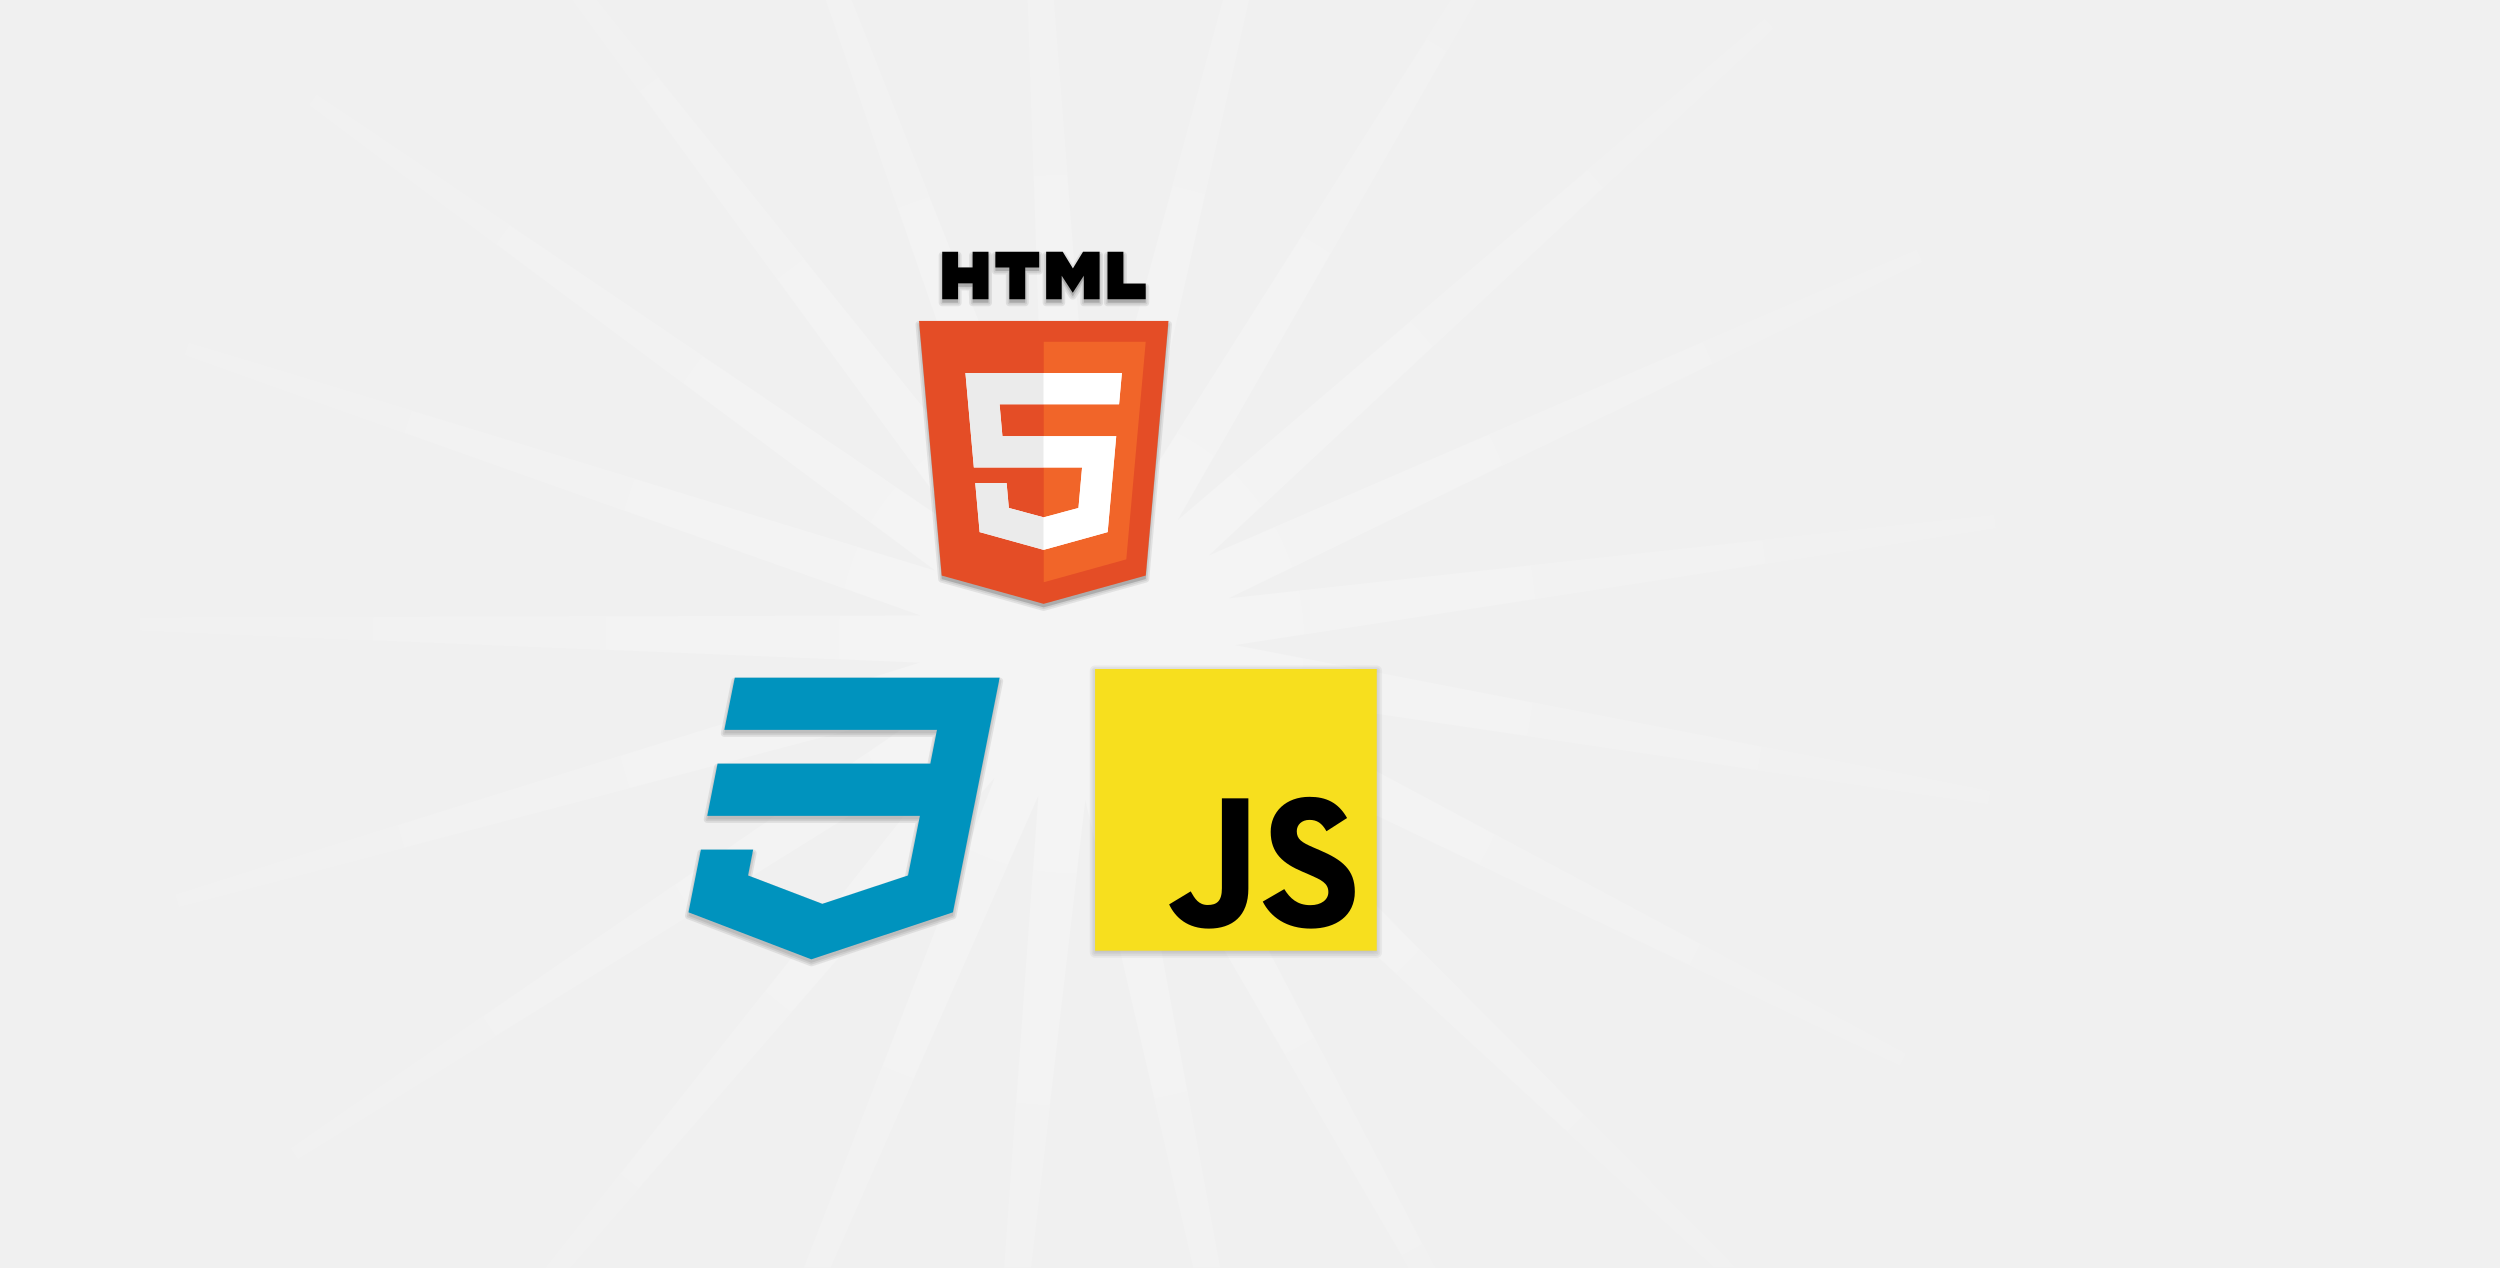
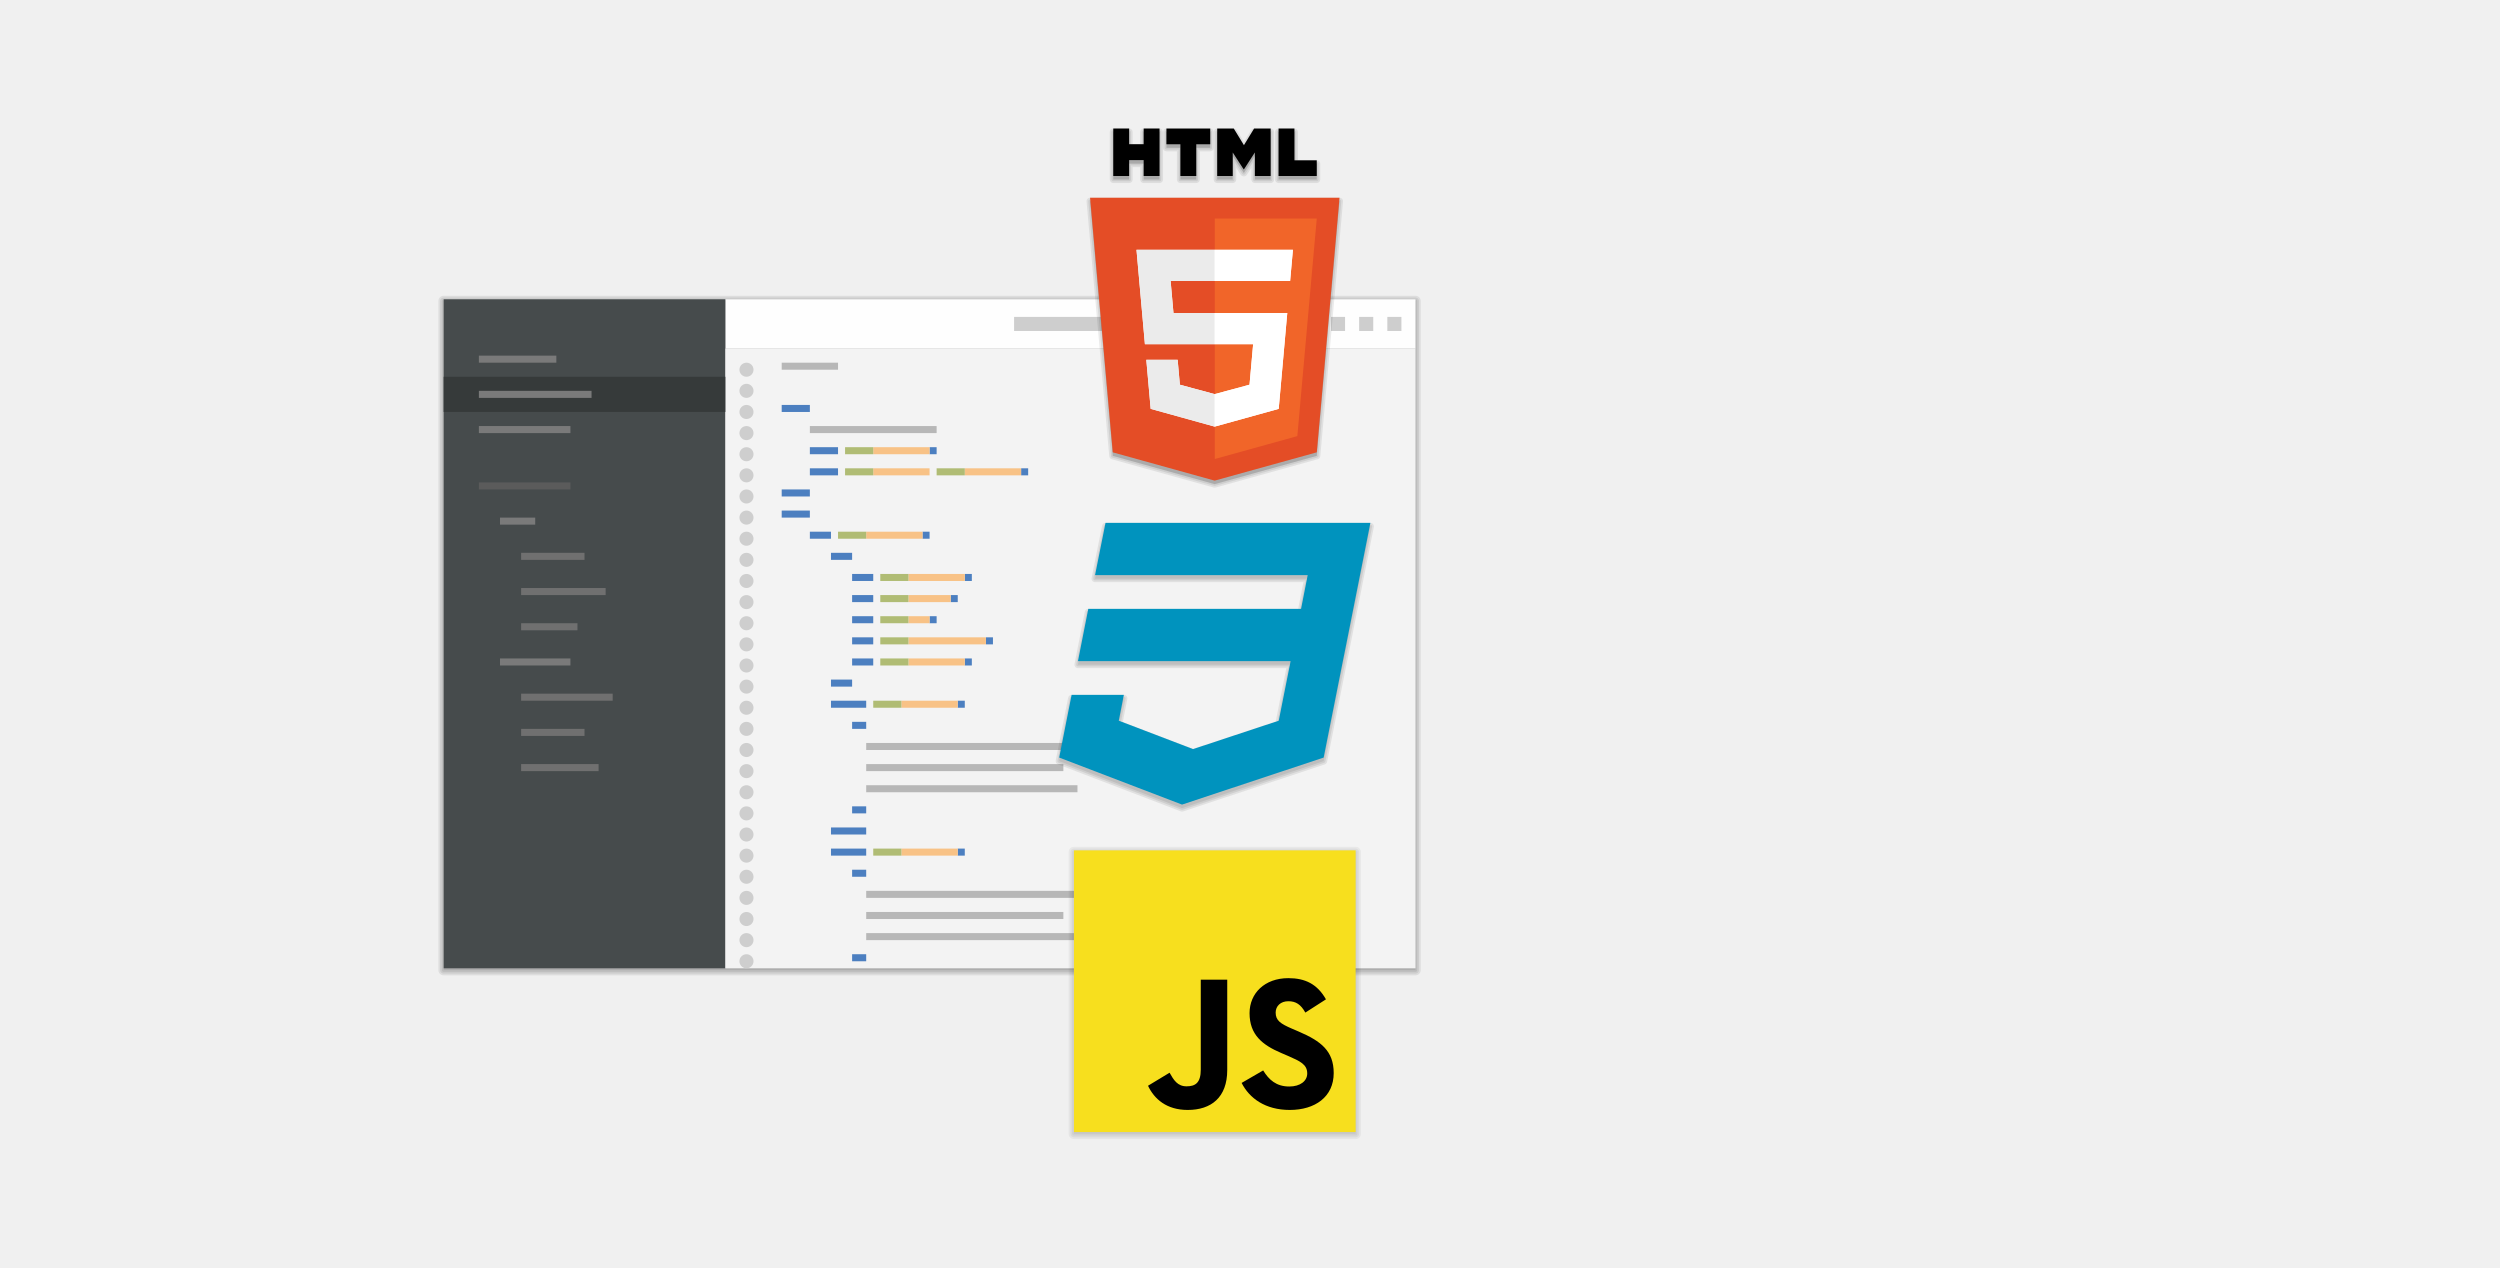
- <svg xmlns="http://www.w3.org/2000/svg" xmlns:xlink="http://www.w3.org/1999/xlink" version="1.1" id="Layer_1" x="0px" y="0px" width="710px" height="360px" viewBox="0 0 710 360" enable-background="new 0 0 710 360" xml:space="preserve">
+ <svg xmlns="http://www.w3.org/2000/svg" version="1.1" id="Layer_1" x="0px" y="0px" width="710px" height="360px" viewBox="-156.5 564.5 710 360" enable-background="new -156.5 564.5 710 360" xml:space="preserve">
  <g>
-     <defs>
-       <rect id="SVGID_1_" x="-32" width="742" height="360" />
-     </defs>
-     <clipPath id="SVGID_2_">
-       <use xlink:href="#SVGID_1_" overflow="visible" />
-     </clipPath>
-     <radialGradient id="SVGID_3_" cx="304.254" cy="181.834" r="297.763" gradientUnits="userSpaceOnUse">
-       <stop offset="0" style="stop-color:#FFFFFF;stop-opacity:0.3" />
-       <stop offset="0.859" style="stop-color:#FFFFFF;stop-opacity:0.042" />
-       <stop offset="1" style="stop-color:#FFFFFF;stop-opacity:0" />
-     </radialGradient>
-     <polygon clip-path="url(#SVGID_2_)" fill="url(#SVGID_3_)" points="561.511,428.937 333.07,218.002 477.463,493.374    321.345,224.475 378.154,530.173 308.232,227.205 272.412,536.067 294.898,225.949 169.63,510.531 282.525,220.819 78.941,455.835    272.215,212.27 8.404,376.838 264.883,201.061 -35.715,280.557 261.181,188.189 -49.495,175.55 261.437,174.797 -31.711,71.146    265.628,162.076 16.056,-23.376 273.384,151.156 89.562,-99.619 284.013,143.008 182.276,-150.81 296.572,138.353    285.959,-172.398 309.945,137.607 391.398,-162.467 322.944,140.837 489.227,-121.896 334.414,147.755 570.751,-54.295    343.334,157.744 628.727,34.336 348.914,169.921 658.003,136.115 350.657,183.201 655.979,242.002 348.407,196.405 622.832,342.59    342.366,208.359  " />
+     <path opacity="0.08" d="M-30.5,841.5c-0.829,0-1.5-0.672-1.5-1.5V650c0-0.828,0.671-1.5,1.5-1.5h276c0.829,0,1.5,0.672,1.5,1.5v190   c0,0.828-0.671,1.5-1.5,1.5H-30.5z" />
+     <path opacity="0.08" d="M-30.5,841c-0.552,0-1-0.447-1-1V650c0-0.553,0.448-1,1-1h276c0.552,0,1,0.447,1,1v190c0,0.553-0.448,1-1,1   H-30.5z" />
+     <path opacity="0.08" d="M-30.5,840.5c-0.276,0-0.5-0.224-0.5-0.5V650c0-0.276,0.224-0.5,0.5-0.5h276c0.276,0,0.5,0.224,0.5,0.5v190   c0,0.276-0.224,0.5-0.5,0.5H-30.5z" />
+     <rect x="-30.5" y="650" opacity="0.08" width="276" height="190" />
  </g>
  <g>
-     <path opacity="0.08" d="M230.411,274.45c-0.121,0-0.243-0.022-0.357-0.066l-34.888-13.354c-0.455-0.174-0.718-0.65-0.624-1.128   l3.529-17.805c0.093-0.469,0.503-0.806,0.981-0.806h14.836c0.299,0,0.583,0.134,0.772,0.364c0.19,0.231,0.267,0.535,0.209,0.828   l-1.28,6.513l19.972,7.632l23.45-7.765l3.018-15.156h-59.172c-0.299,0-0.583-0.134-0.772-0.365c-0.19-0.23-0.267-0.535-0.208-0.828   l2.927-14.837c0.092-0.469,0.503-0.807,0.981-0.807h59.608l1.491-7.584h-59.175c-0.3,0-0.583-0.135-0.773-0.366   s-0.266-0.536-0.207-0.83l2.968-14.837c0.093-0.467,0.504-0.804,0.98-0.804h75.228c0.299,0,0.583,0.134,0.773,0.365   s0.266,0.536,0.208,0.83l-6.857,34.486l-1.083,5.375l-5.333,26.785c-0.07,0.353-0.325,0.641-0.666,0.754l-40.22,13.354   C230.624,274.434,230.518,274.45,230.411,274.45z" />
-     <path opacity="0.08" d="M230.411,273.95c-0.061,0-0.121-0.011-0.179-0.033l-34.888-13.354c-0.228-0.087-0.359-0.325-0.312-0.564   l3.529-17.805c0.046-0.233,0.251-0.402,0.49-0.402h14.836c0.149,0,0.291,0.067,0.386,0.183c0.095,0.115,0.133,0.268,0.104,0.414   l-1.361,6.926l20.532,7.846l23.895-7.912l3.193-16.04h-59.782c-0.149,0-0.292-0.067-0.386-0.183   c-0.095-0.115-0.133-0.268-0.104-0.414l2.927-14.837c0.046-0.234,0.252-0.403,0.491-0.403h60.02l1.688-8.584h-59.783   c-0.15,0-0.292-0.067-0.387-0.183c-0.095-0.116-0.133-0.269-0.104-0.415l2.968-14.837c0.047-0.234,0.252-0.402,0.49-0.402h75.228   c0.15,0,0.292,0.067,0.387,0.183c0.095,0.116,0.133,0.269,0.104,0.415l-6.857,34.486l-1.082,5.374l-5.334,26.786   c-0.035,0.177-0.162,0.32-0.333,0.377l-40.22,13.354C230.518,273.941,230.464,273.95,230.411,273.95z" />
-     <path opacity="0.08" d="M208.677,193.45l-2.968,14.837H266.1l-1.885,9.584h-60.431l-2.927,14.837h60.391l-3.369,16.923   l-24.341,8.06l-21.092-8.06l1.442-7.339h-14.836l-3.529,17.805l34.888,13.354l40.22-13.354l5.334-26.787l1.082-5.373l6.857-34.486   H208.677z" />
-   </g>
-   <path fill="#0093BE" d="M208.677,192.45l-2.968,14.837H266.1l-1.885,9.584h-60.431l-2.927,14.837h60.391l-3.369,16.923l-24.341,8.06  l-21.092-8.06l1.442-7.339h-14.836l-3.529,17.805l34.888,13.354l40.22-13.354l5.334-26.787l1.082-5.373l6.857-34.486H208.677z" />
-   <g opacity="0.1">
-     <polygon points="261,92.152 267.447,164.468 296.38,172.5 325.393,164.457 331.847,92.152  " />
-     <polygon points="272.1,81.47 276.223,81.47 276.223,85.985 280.729,85.985 280.729,72.5 276.222,72.5 276.222,76.953    272.099,76.953 272.099,72.5 267.592,72.5 267.592,85.985 272.1,85.985  " />
-     <polygon points="286.656,85.985 291.164,85.985 291.164,76.972 295.134,76.972 295.134,72.5 282.688,72.5 282.688,76.972    286.656,76.972  " />
-     <polygon points="301.52,79.301 304.622,84.096 304.699,84.096 307.801,79.301 307.801,85.985 312.289,85.985 312.289,72.5    307.588,72.5 304.699,77.238 301.809,72.5 297.109,72.5 297.109,85.985 301.52,85.985  " />
-     <polygon points="325.38,81.527 319.041,81.527 319.041,72.5 314.533,72.5 314.533,85.985 325.38,85.985  " />
-   </g>
-   <path opacity="0.08" d="M296.38,173.5c-0.09,0-0.18-0.012-0.268-0.037l-28.933-8.032c-0.401-0.111-0.691-0.46-0.729-0.875  l-6.447-72.315c-0.025-0.28,0.069-0.557,0.258-0.764s0.457-0.325,0.738-0.325h70.847c0.281,0,0.548,0.118,0.738,0.325  s0.283,0.484,0.258,0.764l-6.454,72.305c-0.037,0.415-0.328,0.764-0.729,0.875l-29.013,8.043  C296.56,173.488,296.47,173.5,296.38,173.5z" />
-   <path opacity="0.08" d="M276.223,86.985c-0.552,0-1-0.448-1-1V82.47H273.1v3.516c0,0.552-0.448,1-1,1h-4.508c-0.552,0-1-0.448-1-1  V72.5c0-0.552,0.448-1,1-1h4.507c0.552,0,1,0.448,1,1v3.453h2.123V72.5c0-0.552,0.448-1,1-1h4.508c0.552,0,1,0.448,1,1v13.485  c0,0.552-0.448,1-1,1H276.223z" />
-   <path opacity="0.08" d="M286.656,86.985c-0.552,0-1-0.448-1-1v-8.014h-2.968c-0.552,0-1-0.448-1-1V72.5c0-0.552,0.448-1,1-1h12.445  c0.552,0,1,0.448,1,1v4.472c0,0.552-0.448,1-1,1h-2.97v8.014c0,0.552-0.448,1-1,1H286.656z" />
-   <path opacity="0.08" d="M307.801,86.985c-0.552,0-1-0.448-1-1v-3.297l-1.262,1.951c-0.185,0.285-0.5,0.457-0.84,0.457  s-0.732-0.172-0.917-0.457l-1.263-1.952v3.298c0,0.552-0.448,1-1,1h-4.41c-0.552,0-1-0.448-1-1V72.5c0-0.552,0.448-1,1-1h4.699  c0.349,0,0.672,0.182,0.854,0.479l2.037,3.339l2.035-3.338c0.182-0.298,0.505-0.479,0.854-0.479h4.701c0.552,0,1,0.448,1,1v13.485  c0,0.552-0.448,1-1,1H307.801z" />
-   <path opacity="0.08" d="M314.533,86.985c-0.552,0-1-0.448-1-1V72.5c0-0.552,0.448-1,1-1h4.508c0.552,0,1,0.448,1,1v8.027h5.339  c0.552,0,1,0.448,1,1v4.458c0,0.552-0.448,1-1,1H314.533z" />
-   <path opacity="0.08" d="M296.38,173c-0.045,0-0.09-0.006-0.134-0.018l-28.933-8.032c-0.201-0.056-0.346-0.23-0.364-0.438  l-6.447-72.315c-0.012-0.14,0.034-0.278,0.129-0.382s0.229-0.163,0.369-0.163h70.847c0.14,0,0.274,0.059,0.369,0.163  s0.142,0.242,0.129,0.382l-6.454,72.305c-0.019,0.208-0.164,0.382-0.364,0.438l-29.013,8.043C296.47,172.994,296.425,173,296.38,173  z" />
-   <path opacity="0.08" d="M276.223,86.485c-0.276,0-0.5-0.224-0.5-0.5V81.97H272.6v4.016c0,0.276-0.224,0.5-0.5,0.5h-4.508  c-0.276,0-0.5-0.224-0.5-0.5V72.5c0-0.276,0.224-0.5,0.5-0.5h4.507c0.276,0,0.5,0.224,0.5,0.5v3.953h3.123V72.5  c0-0.276,0.224-0.5,0.5-0.5h4.508c0.276,0,0.5,0.224,0.5,0.5v13.485c0,0.276-0.224,0.5-0.5,0.5H276.223z" />
-   <path opacity="0.08" d="M286.656,86.485c-0.276,0-0.5-0.224-0.5-0.5v-8.514h-3.468c-0.276,0-0.5-0.224-0.5-0.5V72.5  c0-0.276,0.224-0.5,0.5-0.5h12.445c0.276,0,0.5,0.224,0.5,0.5v4.472c0,0.276-0.224,0.5-0.5,0.5h-3.47v8.514  c0,0.276-0.224,0.5-0.5,0.5H286.656z" />
-   <path opacity="0.08" d="M307.801,86.485c-0.276,0-0.5-0.224-0.5-0.5v-4.991l-2.182,3.373c-0.092,0.143-0.25,0.229-0.42,0.229  s-0.405-0.086-0.497-0.229l-2.183-3.373v4.991c0,0.276-0.224,0.5-0.5,0.5h-4.41c-0.276,0-0.5-0.224-0.5-0.5V72.5  c0-0.276,0.224-0.5,0.5-0.5h4.699c0.174,0,0.336,0.091,0.427,0.24l2.464,4.038l2.462-4.038c0.091-0.149,0.252-0.24,0.427-0.24h4.701  c0.276,0,0.5,0.224,0.5,0.5v13.485c0,0.276-0.224,0.5-0.5,0.5H307.801z" />
-   <path opacity="0.08" d="M314.533,86.485c-0.276,0-0.5-0.224-0.5-0.5V72.5c0-0.276,0.224-0.5,0.5-0.5h4.508  c0.276,0,0.5,0.224,0.5,0.5v8.527h5.839c0.276,0,0.5,0.224,0.5,0.5v4.458c0,0.276-0.224,0.5-0.5,0.5H314.533z" />
-   <g opacity="0.08">
-     <polygon points="261,92.152 267.447,164.468 296.38,172.5 325.393,164.457 331.847,92.152  " />
-     <polygon points="272.1,81.47 276.223,81.47 276.223,85.985 280.729,85.985 280.729,72.5 276.222,72.5 276.222,76.953    272.099,76.953 272.099,72.5 267.592,72.5 267.592,85.985 272.1,85.985  " />
-     <polygon points="286.656,85.985 291.164,85.985 291.164,76.972 295.134,76.972 295.134,72.5 282.688,72.5 282.688,76.972    286.656,76.972  " />
-     <polygon points="301.52,79.301 304.622,84.096 304.699,84.096 307.801,79.301 307.801,85.985 312.289,85.985 312.289,72.5    307.588,72.5 304.699,77.238 301.809,72.5 297.109,72.5 297.109,85.985 301.52,85.985  " />
-     <polygon points="325.38,81.527 319.041,81.527 319.041,72.5 314.533,72.5 314.533,85.985 325.38,85.985  " />
+     <rect x="49.5" y="649.5" fill="#FEFEFE" width="196" height="14" />
+     <rect x="-30.5" y="649.5" fill="#464B4C" width="80" height="190" />
+     <rect x="49.5" y="663.5" fill="#F3F3F3" width="196" height="176" />
+     <circle fill="#CECECE" cx="55.5" cy="669.5" r="2" />
+     <circle fill="#CECECE" cx="55.5" cy="675.5" r="2" />
+     <circle fill="#CECECE" cx="55.5" cy="681.5" r="2" />
+     <circle fill="#CECECE" cx="55.5" cy="687.5" r="2" />
+     <circle fill="#CECECE" cx="55.5" cy="693.5" r="2" />
+     <circle fill="#CECECE" cx="55.5" cy="699.5" r="2" />
+     <circle fill="#CECECE" cx="55.5" cy="705.5" r="2" />
+     <circle fill="#CECECE" cx="55.5" cy="711.5" r="2" />
+     <circle fill="#CECECE" cx="55.5" cy="717.5" r="2" />
+     <circle fill="#CECECE" cx="55.5" cy="723.5" r="2" />
+     <circle fill="#CECECE" cx="55.5" cy="729.5" r="2" />
+     <circle fill="#CECECE" cx="55.5" cy="735.5" r="2" />
+     <circle fill="#CECECE" cx="55.5" cy="741.5" r="2" />
+     <circle fill="#CECECE" cx="55.5" cy="747.5" r="2" />
+     <circle fill="#CECECE" cx="55.5" cy="753.5" r="2" />
+     <circle fill="#CECECE" cx="55.5" cy="759.5" r="2" />
+     <circle fill="#CECECE" cx="55.5" cy="765.5" r="2" />
+     <circle fill="#CECECE" cx="55.5" cy="771.5" r="2" />
+     <circle fill="#CECECE" cx="55.5" cy="777.5" r="2" />
+     <circle fill="#CECECE" cx="55.5" cy="783.5" r="2" />
+     <circle fill="#CECECE" cx="55.5" cy="789.5" r="2" />
+     <circle fill="#CECECE" cx="55.5" cy="795.5" r="2" />
+     <circle fill="#CECECE" cx="55.5" cy="801.5" r="2" />
+     <circle fill="#CECECE" cx="55.5" cy="807.5" r="2" />
+     <circle fill="#CECECE" cx="55.5" cy="813.5" r="2" />
+     <circle fill="#CECECE" cx="55.5" cy="819.5" r="2" />
+     <circle fill="#CECECE" cx="55.5" cy="825.5" r="2" />
+     <circle fill="#CECECE" cx="55.5" cy="831.5" r="2" />
+     <circle fill="#CECECE" cx="55.5" cy="837.5" r="2" />
+     <rect x="131.5" y="654.5" fill="#CECECE" width="32" height="4" />
+     <rect x="237.5" y="654.5" fill="#CECECE" width="4" height="4" />
+     <rect x="229.5" y="654.5" fill="#CECECE" width="4" height="4" />
+     <rect x="221.5" y="654.5" fill="#CECECE" width="4" height="4" />
+     <rect x="-30.5" y="671.5" fill="#363A3A" width="80" height="10" />
+     <rect x="-20.5" y="675.5" fill="#7A7A7A" width="32" height="2" />
+     <rect x="-20.5" y="685.5" fill="#7A7A7A" width="26" height="2" />
+     <rect x="-20.5" y="701.5" fill="#5B5B5B" width="26" height="2" />
+     <rect x="-14.5" y="711.5" fill="#7A7A7A" width="10" height="2" />
+     <rect x="-8.5" y="721.5" fill="#707070" width="18" height="2" />
+     <rect x="-8.5" y="731.5" fill="#707070" width="24" height="2" />
+     <rect x="-8.5" y="741.5" fill="#707070" width="16" height="2" />
+     <rect x="-14.5" y="751.5" fill="#7A7A7A" width="20" height="2" />
+     <rect x="-8.5" y="761.5" fill="#707070" width="26" height="2" />
+     <rect x="-8.5" y="771.5" fill="#707070" width="18" height="2" />
+     <rect x="-8.5" y="781.5" fill="#707070" width="22" height="2" />
+     <rect x="-20.5" y="665.5" fill="#7A7A7A" width="22" height="2" />
+     <rect x="73.5" y="697.5" fill="#4C7FC0" width="8" height="2" />
+     <rect x="133.5" y="697.5" fill="#4C7FC0" width="2" height="2" />
+     <rect x="91.5" y="697.5" fill="#F8C286" width="16" height="2" />
+     <rect x="83.5" y="697.5" fill="#B0BC74" width="8" height="2" />
+     <rect x="117.5" y="697.5" fill="#F8C286" width="16" height="2" />
+     <rect x="109.5" y="697.5" fill="#B0BC74" width="8" height="2" />
+     <rect x="73.5" y="715.5" fill="#4C7FC0" width="6" height="2" />
+     <rect x="79.5" y="721.5" fill="#4C7FC0" width="6" height="2" />
+     <rect x="79.5" y="757.5" fill="#4C7FC0" width="6" height="2" />
+     <rect x="79.5" y="763.5" fill="#4C7FC0" width="10" height="2" />
+     <rect x="79.5" y="799.5" fill="#4C7FC0" width="10" height="2" />
+     <rect x="105.5" y="715.5" fill="#4C7FC0" width="2" height="2" />
+     <rect x="89.5" y="715.5" fill="#F8C286" width="16" height="2" />
+     <rect x="81.5" y="715.5" fill="#B0BC74" width="8" height="2" />
+     <rect x="85.5" y="727.5" fill="#4C7FC0" width="6" height="2" />
+     <rect x="117.5" y="727.5" fill="#4C7FC0" width="2" height="2" />
+     <rect x="101.5" y="727.5" fill="#F8C286" width="16" height="2" />
+     <rect x="93.5" y="727.5" fill="#B0BC74" width="8" height="2" />
+     <rect x="115.5" y="763.5" fill="#4C7FC0" width="2" height="2" />
+     <rect x="99.5" y="763.5" fill="#F8C286" width="16" height="2" />
+     <rect x="91.5" y="763.5" fill="#B0BC74" width="8" height="2" />
+     <rect x="85.5" y="733.5" fill="#4C7FC0" width="6" height="2" />
+     <rect x="113.5" y="733.5" fill="#4C7FC0" width="2" height="2" />
+     <rect x="101.5" y="733.5" fill="#F8C286" width="12" height="2" />
+     <rect x="93.5" y="733.5" fill="#B0BC74" width="8" height="2" />
+     <rect x="85.5" y="769.5" fill="#4C7FC0" width="4" height="2" />
+     <rect x="89.5" y="775.5" fill="#B7B7B7" width="64" height="2" />
+     <rect x="89.5" y="781.5" fill="#B7B7B7" width="56" height="2" />
+     <rect x="89.5" y="787.5" fill="#B7B7B7" width="60" height="2" />
+     <rect x="85.5" y="793.5" fill="#4C7FC0" width="4" height="2" />
+     <rect x="79.5" y="805.5" fill="#4C7FC0" width="10" height="2" />
+     <rect x="115.5" y="805.5" fill="#4C7FC0" width="2" height="2" />
+     <rect x="99.5" y="805.5" fill="#F8C286" width="16" height="2" />
+     <rect x="91.5" y="805.5" fill="#B0BC74" width="8" height="2" />
+     <rect x="85.5" y="811.5" fill="#4C7FC0" width="4" height="2" />
+     <rect x="89.5" y="817.5" fill="#B7B7B7" width="64" height="2" />
+     <rect x="89.5" y="823.5" fill="#B7B7B7" width="56" height="2" />
+     <rect x="89.5" y="829.5" fill="#B7B7B7" width="60" height="2" />
+     <rect x="85.5" y="835.5" fill="#4C7FC0" width="4" height="2" />
+     <rect x="85.5" y="739.5" fill="#4C7FC0" width="6" height="2" />
+     <rect x="107.5" y="739.5" fill="#4C7FC0" width="2" height="2" />
+     <rect x="101.5" y="739.5" fill="#F8C286" width="6" height="2" />
+     <rect x="93.5" y="739.5" fill="#B0BC74" width="8" height="2" />
+     <rect x="85.5" y="745.5" fill="#4C7FC0" width="6" height="2" />
+     <rect x="123.5" y="745.5" fill="#4C7FC0" width="2" height="2" />
+     <rect x="101.5" y="745.5" fill="#F8C286" width="22" height="2" />
+     <rect x="93.5" y="745.5" fill="#B0BC74" width="8" height="2" />
+     <rect x="85.5" y="751.5" fill="#4C7FC0" width="6" height="2" />
+     <rect x="117.5" y="751.5" fill="#4C7FC0" width="2" height="2" />
+     <rect x="101.5" y="751.5" fill="#F8C286" width="16" height="2" />
+     <rect x="93.5" y="751.5" fill="#B0BC74" width="8" height="2" />
+     <rect x="73.5" y="691.5" fill="#4C7FC0" width="8" height="2" />
+     <rect x="65.5" y="679.5" fill="#4C7FC0" width="8" height="2" />
+     <rect x="65.5" y="703.5" fill="#4C7FC0" width="8" height="2" />
+     <rect x="65.5" y="709.5" fill="#4C7FC0" width="8" height="2" />
+     <rect x="65.5" y="667.5" fill="#B7B7B7" width="16" height="2" />
+     <rect x="107.5" y="691.5" fill="#4C7FC0" width="2" height="2" />
+     <rect x="91.5" y="691.5" fill="#F8C286" width="16" height="2" />
+     <rect x="83.5" y="691.5" fill="#B0BC74" width="8" height="2" />
+     <rect x="73.5" y="685.5" fill="#B7B7B7" width="36" height="2" />
  </g>
  <g>
-     <polygon fill="#E44D26" points="267.447,163.468 261,91.152 331.847,91.152 325.393,163.457 296.38,171.5  " />
-     <polygon fill="#F16529" points="296.424,165.353 319.867,158.853 325.383,97.065 296.424,97.065  " />
-     <polygon fill="#FFFFFF" points="296.424,105.935 296.393,105.935 274.184,105.935 274.396,108.314 276.576,132.755    296.393,132.755 296.424,132.755 307.314,132.755 306.285,144.258 296.393,146.928 296.393,146.929 296.385,146.931    286.507,144.264 285.875,137.19 281.075,137.19 276.972,137.19 278.215,151.116 296.383,156.159 296.424,156.148 296.424,156.146    314.574,151.116 314.709,149.617 316.793,126.268 317.009,123.886 314.619,123.886 296.424,123.886 296.393,123.886    284.688,123.886 283.877,114.804 296.393,114.804 296.424,114.804 317.787,114.804 317.816,114.804 317.994,112.811    318.398,108.314 318.61,105.935  " />
-     <polygon fill="#EBEBEB" points="296.424,123.886 284.688,123.886 283.877,114.804 296.424,114.804 296.424,105.935    296.393,105.935 274.184,105.935 274.396,108.314 276.576,132.755 296.424,132.755  " />
-     <polygon fill="#EBEBEB" points="296.424,146.921 296.385,146.931 286.507,144.264 285.875,137.19 281.075,137.19 276.972,137.19    278.215,151.116 296.383,156.159 296.424,156.148  " />
-     <path d="M267.592,71.5h4.507v4.453h4.123V71.5h4.508v13.485h-4.507V80.47H272.1v4.516h-4.508V71.5L267.592,71.5z" />
-     <path d="M286.656,75.972h-3.968V71.5h12.445v4.472h-3.97v9.014h-4.508V75.972L286.656,75.972z" />
-     <path d="M297.109,71.5h4.699l2.891,4.738l2.889-4.738h4.701v13.485h-4.488v-6.685l-3.102,4.795h-0.077l-3.103-4.795v6.685h-4.41   V71.5z" />
-     <path d="M314.533,71.5h4.508v9.027h6.339v4.458h-10.847V71.5z" />
-     <polygon fill="#FFFFFF" points="296.393,123.886 296.393,132.755 307.314,132.755 306.285,144.258 296.393,146.928    296.393,156.155 314.574,151.116 314.709,149.617 316.793,126.268 317.009,123.886 314.619,123.886  " />
-     <polygon fill="#FFFFFF" points="296.393,105.935 296.393,111.443 296.393,114.782 296.393,114.804 317.787,114.804    317.787,114.804 317.816,114.804 317.994,112.811 318.398,108.314 318.61,105.935  " />
-   </g>
-   <path opacity="0.05" d="M311,272c-0.829,0-1.5-0.672-1.5-1.5v-80c0-0.828,0.671-1.5,1.5-1.5h80c0.828,0,1.5,0.672,1.5,1.5v80  c0,0.828-0.672,1.5-1.5,1.5H311z" />
-   <path opacity="0.05" d="M311,271.5c-0.552,0-1-0.447-1-1v-80c0-0.553,0.448-1,1-1h80c0.553,0,1,0.447,1,1v80c0,0.553-0.447,1-1,1  H311z" />
-   <path opacity="0.05" d="M311,271c-0.276,0-0.5-0.224-0.5-0.5v-80c0-0.276,0.224-0.5,0.5-0.5h80c0.276,0,0.5,0.224,0.5,0.5v80  c0,0.276-0.224,0.5-0.5,0.5H311z" />
-   <rect x="311" y="190.5" opacity="0.05" width="80" height="80" />
-   <g id="logo">
-     <rect id="background" x="311" y="190" fill="#F7DF1E" width="80" height="80" />
-     <path id="j" d="M332.035,256.854l6.122-3.705c1.181,2.095,2.255,3.866,4.833,3.866c2.47,0,4.027-0.966,4.027-4.725v-25.562h7.519   v25.669c0,7.786-4.565,11.33-11.225,11.33C337.298,263.727,333.807,260.611,332.035,256.854" />
-     <path id="s" d="M358.619,256.049l6.121-3.545c1.611,2.632,3.706,4.564,7.411,4.564c3.115,0,5.102-1.558,5.102-3.705   c0-2.578-2.04-3.49-5.478-4.994l-1.879-0.806c-5.425-2.309-9.022-5.209-9.022-11.331c0-5.638,4.296-9.935,11.009-9.935   c4.779,0,8.217,1.665,10.686,6.015l-5.853,3.76c-1.289-2.31-2.685-3.223-4.833-3.223c-2.201,0-3.598,1.396-3.598,3.223   c0,2.255,1.396,3.168,4.618,4.564l1.879,0.806c6.391,2.738,9.989,5.531,9.989,11.813c0,6.767-5.316,10.472-12.459,10.472   C365.331,263.728,360.82,260.398,358.619,256.049" />
+     <g>
+       <g>
+         <path opacity="0.08" enable-background="new    " d="M179.197,795c-0.121,0-0.243-0.021-0.357-0.066l-34.888-13.354     c-0.455-0.174-0.718-0.648-0.624-1.127l3.528-17.805c0.094-0.471,0.504-0.807,0.981-0.807h14.836     c0.299,0,0.583,0.133,0.772,0.363s0.267,0.535,0.209,0.828l-1.28,6.514l19.972,7.631l23.45-7.764l3.018-15.156h-59.172     c-0.299,0-0.583-0.135-0.771-0.365c-0.19-0.23-0.268-0.535-0.208-0.828l2.927-14.838c0.092-0.469,0.503-0.807,0.981-0.807h59.607     l1.491-7.584h-59.175c-0.3,0-0.583-0.135-0.773-0.365c-0.189-0.23-0.266-0.537-0.207-0.83l2.969-14.838     c0.093-0.467,0.504-0.803,0.979-0.803h75.229c0.299,0,0.583,0.133,0.772,0.365c0.19,0.229,0.266,0.535,0.208,0.83l-6.856,34.484     l-1.083,5.375l-5.333,26.785c-0.07,0.354-0.325,0.643-0.666,0.754l-40.221,13.354C179.41,794.984,179.304,795,179.197,795z" />
+         <path opacity="0.08" enable-background="new    " d="M179.197,794.5c-0.062,0-0.121-0.01-0.18-0.033l-34.888-13.354     c-0.228-0.086-0.359-0.324-0.312-0.562l3.528-17.807c0.046-0.232,0.251-0.4,0.49-0.4h14.836c0.149,0,0.291,0.066,0.386,0.184     c0.096,0.113,0.134,0.268,0.104,0.414l-1.361,6.926l20.532,7.846l23.895-7.912l3.193-16.039H149.64     c-0.148,0-0.292-0.066-0.386-0.184c-0.095-0.115-0.133-0.27-0.104-0.414l2.927-14.836c0.046-0.234,0.252-0.404,0.491-0.404h60.02     l1.688-8.584h-59.783c-0.15,0-0.292-0.066-0.388-0.182c-0.095-0.117-0.133-0.271-0.104-0.416l2.968-14.836     c0.047-0.234,0.252-0.402,0.49-0.402h75.228c0.15,0,0.292,0.066,0.388,0.184c0.095,0.115,0.133,0.268,0.104,0.414l-6.856,34.486     l-1.082,5.373l-5.334,26.787c-0.035,0.176-0.162,0.32-0.333,0.377l-40.221,13.354C179.304,794.492,179.25,794.5,179.197,794.5z" />
+         <path opacity="0.08" enable-background="new    " d="M157.463,714l-2.968,14.838h60.391l-1.885,9.584H152.57l-2.928,14.836     h60.392l-3.369,16.924l-24.341,8.061l-21.093-8.061l1.442-7.34h-14.836l-3.529,17.807l34.889,13.354l40.22-13.354l5.334-26.787     l1.082-5.373l6.856-34.486L157.463,714L157.463,714z" />
+       </g>
+       <path fill="#0093BE" d="M157.463,713l-2.968,14.838h60.391l-1.885,9.584H152.57l-2.928,14.836h60.392l-3.369,16.924l-24.341,8.061    l-21.093-8.061l1.442-7.34h-14.836l-3.529,17.807l34.889,13.354l40.22-13.354l5.334-26.787l1.082-5.373l6.856-34.486L157.463,713    L157.463,713z" />
+     </g>
+     <g>
+       <g opacity="0.1">
+         <polygon points="153.078,621.652 159.524,693.968 188.458,702 217.471,693.957 223.925,621.652    " />
+         <polygon points="164.178,610.97 168.301,610.97 168.301,615.484 172.807,615.484 172.807,602 168.3,602 168.3,606.453      164.177,606.453 164.177,602 159.669,602 159.669,615.484 164.178,615.484    " />
+         <polygon points="178.734,615.484 183.242,615.484 183.242,606.473 187.211,606.473 187.211,602 174.766,602 174.766,606.473      178.734,606.473    " />
+         <polygon points="193.598,608.801 196.7,613.596 196.777,613.596 199.878,608.801 199.878,615.484 204.367,615.484 204.367,602      199.666,602 196.777,606.738 193.887,602 189.187,602 189.187,615.484 193.598,615.484    " />
+         <polygon points="217.458,611.027 211.119,611.027 211.119,602 206.611,602 206.611,615.484 217.458,615.484    " />
+       </g>
+       <path opacity="0.08" enable-background="new    " d="M188.458,703c-0.09,0-0.18-0.012-0.268-0.037l-28.933-8.031    c-0.401-0.111-0.691-0.461-0.729-0.875l-6.447-72.315c-0.025-0.28,0.069-0.558,0.258-0.765c0.189-0.207,0.457-0.324,0.738-0.324    h70.847c0.281,0,0.548,0.117,0.738,0.324s0.283,0.484,0.258,0.765l-6.454,72.305c-0.037,0.415-0.328,0.765-0.729,0.875    l-29.013,8.043C188.638,702.988,188.548,703,188.458,703z" />
+       <path opacity="0.08" enable-background="new    " d="M168.301,616.484c-0.552,0-1-0.447-1-1v-3.515h-2.123v3.517    c0,0.552-0.448,1-1,1h-4.508c-0.552,0-1-0.448-1-1V602c0-0.552,0.448-1,1-1h4.507c0.552,0,1,0.448,1,1v3.453h2.123V602    c0-0.552,0.448-1,1-1h4.508c0.552,0,1,0.448,1,1v13.484c0,0.553-0.448,1-1,1H168.301z" />
+       <path opacity="0.08" enable-background="new    " d="M178.734,616.484c-0.552,0-1-0.447-1-1v-8.014h-2.968c-0.552,0-1-0.447-1-1    V602c0-0.552,0.448-1,1-1h12.445c0.552,0,1,0.448,1,1v4.473c0,0.551-0.448,1-1,1h-2.97v8.014c0,0.552-0.448,1-1,1L178.734,616.484    L178.734,616.484z" />
+       <path opacity="0.08" enable-background="new    " d="M199.878,616.484c-0.552,0-1-0.447-1-1v-3.297l-1.262,1.951    c-0.185,0.285-0.5,0.457-0.84,0.457c-0.34,0-0.732-0.172-0.917-0.457l-1.263-1.951v3.297c0,0.553-0.448,1-1,1h-4.41    c-0.552,0-1-0.447-1-1V602c0-0.552,0.448-1,1-1h4.699c0.349,0,0.672,0.182,0.854,0.479l2.037,3.34l2.035-3.338    c0.182-0.299,0.505-0.479,0.854-0.479h4.701c0.552,0,1,0.448,1,1v13.485c0,0.552-0.448,1-1,1L199.878,616.484L199.878,616.484z" />
+       <path opacity="0.08" enable-background="new    " d="M206.611,616.484c-0.552,0-1-0.447-1-1V602c0-0.552,0.448-1,1-1h4.508    c0.552,0,1,0.448,1,1v8.027h5.339c0.552,0,1,0.447,1,1v4.457c0,0.553-0.448,1-1,1H206.611z" />
+       <path opacity="0.08" enable-background="new    " d="M188.458,702.5c-0.045,0-0.09-0.006-0.134-0.018l-28.933-8.032    c-0.201-0.056-0.346-0.23-0.364-0.438l-6.447-72.314c-0.012-0.141,0.034-0.278,0.129-0.383c0.095-0.104,0.229-0.162,0.369-0.162    h70.847c0.141,0,0.274,0.059,0.369,0.162c0.095,0.104,0.143,0.242,0.129,0.383l-6.454,72.305    c-0.019,0.208-0.164,0.382-0.363,0.438l-29.013,8.043C188.548,702.494,188.502,702.5,188.458,702.5z" />
+       <path opacity="0.08" enable-background="new    " d="M168.301,615.984c-0.276,0-0.5-0.224-0.5-0.5v-4.015h-3.123v4.017    c0,0.275-0.224,0.5-0.5,0.5h-4.508c-0.276,0-0.5-0.225-0.5-0.5V602c0-0.275,0.224-0.5,0.5-0.5h4.507c0.276,0,0.5,0.225,0.5,0.5    v3.953h3.123V602c0-0.275,0.224-0.5,0.5-0.5h4.508c0.276,0,0.5,0.225,0.5,0.5v13.484c0,0.276-0.224,0.5-0.5,0.5H168.301z" />
+       <path opacity="0.08" enable-background="new    " d="M178.734,615.984c-0.276,0-0.5-0.224-0.5-0.5v-8.514h-3.468    c-0.276,0-0.5-0.224-0.5-0.5V602c0-0.275,0.224-0.5,0.5-0.5h12.445c0.276,0,0.5,0.225,0.5,0.5v4.473c0,0.275-0.224,0.5-0.5,0.5    h-3.47v8.514c0,0.275-0.224,0.5-0.5,0.5L178.734,615.984L178.734,615.984z" />
+       <path opacity="0.08" enable-background="new    " d="M199.878,615.984c-0.275,0-0.5-0.224-0.5-0.5v-4.99l-2.182,3.373    c-0.092,0.143-0.25,0.229-0.42,0.229c-0.17,0-0.405-0.086-0.497-0.229l-2.183-3.373v4.99c0,0.276-0.224,0.5-0.5,0.5h-4.41    c-0.276,0-0.5-0.224-0.5-0.5V602c0-0.275,0.224-0.5,0.5-0.5h4.699c0.174,0,0.336,0.091,0.427,0.24l2.464,4.037l2.462-4.037    c0.091-0.149,0.252-0.24,0.427-0.24h4.701c0.275,0,0.5,0.225,0.5,0.5v13.484c0,0.276-0.225,0.5-0.5,0.5H199.878z" />
+       <path opacity="0.08" enable-background="new    " d="M206.611,615.984c-0.276,0-0.5-0.224-0.5-0.5V602c0-0.275,0.224-0.5,0.5-0.5    h4.508c0.276,0,0.5,0.225,0.5,0.5v8.527h5.839c0.276,0,0.5,0.224,0.5,0.5v4.457c0,0.276-0.224,0.5-0.5,0.5H206.611z" />
+       <g opacity="0.08">
+         <polygon points="153.078,621.652 159.524,693.968 188.458,702 217.471,693.957 223.925,621.652    " />
+         <polygon points="164.178,610.97 168.301,610.97 168.301,615.484 172.807,615.484 172.807,602 168.3,602 168.3,606.453      164.177,606.453 164.177,602 159.669,602 159.669,615.484 164.178,615.484    " />
+         <polygon points="178.734,615.484 183.242,615.484 183.242,606.473 187.211,606.473 187.211,602 174.766,602 174.766,606.473      178.734,606.473    " />
+         <polygon points="193.598,608.801 196.7,613.596 196.777,613.596 199.878,608.801 199.878,615.484 204.367,615.484 204.367,602      199.666,602 196.777,606.738 193.887,602 189.187,602 189.187,615.484 193.598,615.484    " />
+         <polygon points="217.458,611.027 211.119,611.027 211.119,602 206.611,602 206.611,615.484 217.458,615.484    " />
+       </g>
+       <g>
+         <polygon fill="#E44D26" points="159.524,692.968 153.078,620.652 223.925,620.652 217.471,692.957 188.458,701    " />
+         <polygon fill="#F16529" points="188.501,694.854 211.945,688.354 217.46,626.564 188.501,626.564    " />
+         <polygon fill="#FFFFFF" points="188.501,635.436 188.471,635.436 166.262,635.436 166.474,637.814 168.654,662.255      188.471,662.255 188.501,662.255 199.392,662.255 198.363,673.758 188.471,676.428 188.471,676.43 188.462,676.432      178.584,673.764 177.953,666.689 173.153,666.689 169.05,666.689 170.292,680.616 188.46,685.659 188.501,685.648      188.501,685.646 206.652,680.616 206.787,679.117 208.871,655.768 209.086,653.386 206.697,653.386 188.501,653.386      188.471,653.386 176.766,653.386 175.955,644.305 188.471,644.305 188.501,644.305 209.865,644.305 209.894,644.305      210.072,642.311 210.476,637.814 210.688,635.436    " />
+         <polygon fill="#EBEBEB" points="188.501,653.386 176.766,653.386 175.955,644.305 188.501,644.305 188.501,635.436      188.471,635.436 166.262,635.436 166.474,637.814 168.654,662.255 188.501,662.255    " />
+         <polygon fill="#EBEBEB" points="188.501,676.421 188.462,676.432 178.584,673.764 177.953,666.689 173.153,666.689      169.05,666.689 170.292,680.616 188.46,685.659 188.501,685.648    " />
+         <path d="M159.669,601h4.507v4.453h4.123V601h4.508v13.484h-4.507v-4.515h-4.123v4.517h-4.508V601L159.669,601z" />
+         <path d="M178.734,605.473h-3.968V601h12.445v4.473h-3.97v9.014h-4.508L178.734,605.473L178.734,605.473z" />
+         <path d="M189.187,601h4.699l2.891,4.738l2.889-4.738h4.701v13.484h-4.488V607.8l-3.102,4.795H196.7l-3.103-4.795v6.685h-4.41V601     z" />
+         <path d="M206.611,601h4.508v9.027h6.339v4.457h-10.847V601L206.611,601z" />
+         <polygon fill="#FFFFFF" points="188.471,653.386 188.471,662.255 199.392,662.255 198.363,673.758 188.471,676.428      188.471,685.655 206.652,680.616 206.787,679.117 208.871,655.768 209.086,653.386 206.697,653.386    " />
+         <polygon fill="#FFFFFF" points="188.471,635.436 188.471,640.943 188.471,644.282 188.471,644.305 209.865,644.305      209.865,644.305 209.894,644.305 210.072,642.311 210.476,637.814 210.688,635.436    " />
+       </g>
+     </g>
+     <g>
+       <path opacity="0.05" enable-background="new    " d="M148.5,888c-0.829,0-1.5-0.672-1.5-1.5v-80c0-0.828,0.671-1.5,1.5-1.5h80    c0.828,0,1.5,0.672,1.5,1.5v80c0,0.828-0.672,1.5-1.5,1.5H148.5z" />
+       <path opacity="0.05" enable-background="new    " d="M148.5,887.5c-0.552,0-1-0.447-1-1v-80c0-0.553,0.448-1,1-1h80    c0.553,0,1,0.447,1,1v80c0,0.553-0.447,1-1,1H148.5z" />
+       <path opacity="0.05" enable-background="new    " d="M148.5,887c-0.276,0-0.5-0.225-0.5-0.5v-80c0-0.275,0.224-0.5,0.5-0.5h80    c0.275,0,0.5,0.225,0.5,0.5v80c0,0.275-0.225,0.5-0.5,0.5H148.5z" />
+       <rect x="148.5" y="806.5" opacity="0.05" enable-background="new    " width="80" height="80" />
+       <g id="logo">
+         <rect id="background" x="148.5" y="806" fill="#F7DF1E" width="80" height="80" />
+         <path id="j" d="M169.535,872.854l6.122-3.705c1.181,2.096,2.255,3.867,4.833,3.867c2.47,0,4.026-0.967,4.026-4.727v-25.561h7.52     v25.668c0,7.787-4.565,11.33-11.226,11.33C174.798,879.727,171.307,876.611,169.535,872.854" />
+         <path id="s" d="M196.119,872.049l6.121-3.545c1.609,2.633,3.705,4.564,7.41,4.564c3.115,0,5.103-1.561,5.103-3.705     c0-2.578-2.04-3.49-5.478-4.994l-1.879-0.807c-5.426-2.311-9.022-5.209-9.022-11.33c0-5.641,4.296-9.938,11.009-9.938     c4.779,0,8.217,1.666,10.688,6.018l-5.854,3.76c-1.289-2.312-2.685-3.223-4.833-3.223c-2.201,0-3.598,1.395-3.598,3.223     c0,2.254,1.396,3.168,4.617,4.562l1.88,0.807c6.391,2.738,9.989,5.531,9.989,11.812c0,6.768-5.316,10.473-12.459,10.473     C202.831,879.729,198.32,876.398,196.119,872.049" />
+       </g>
+     </g>
  </g>
</svg>
